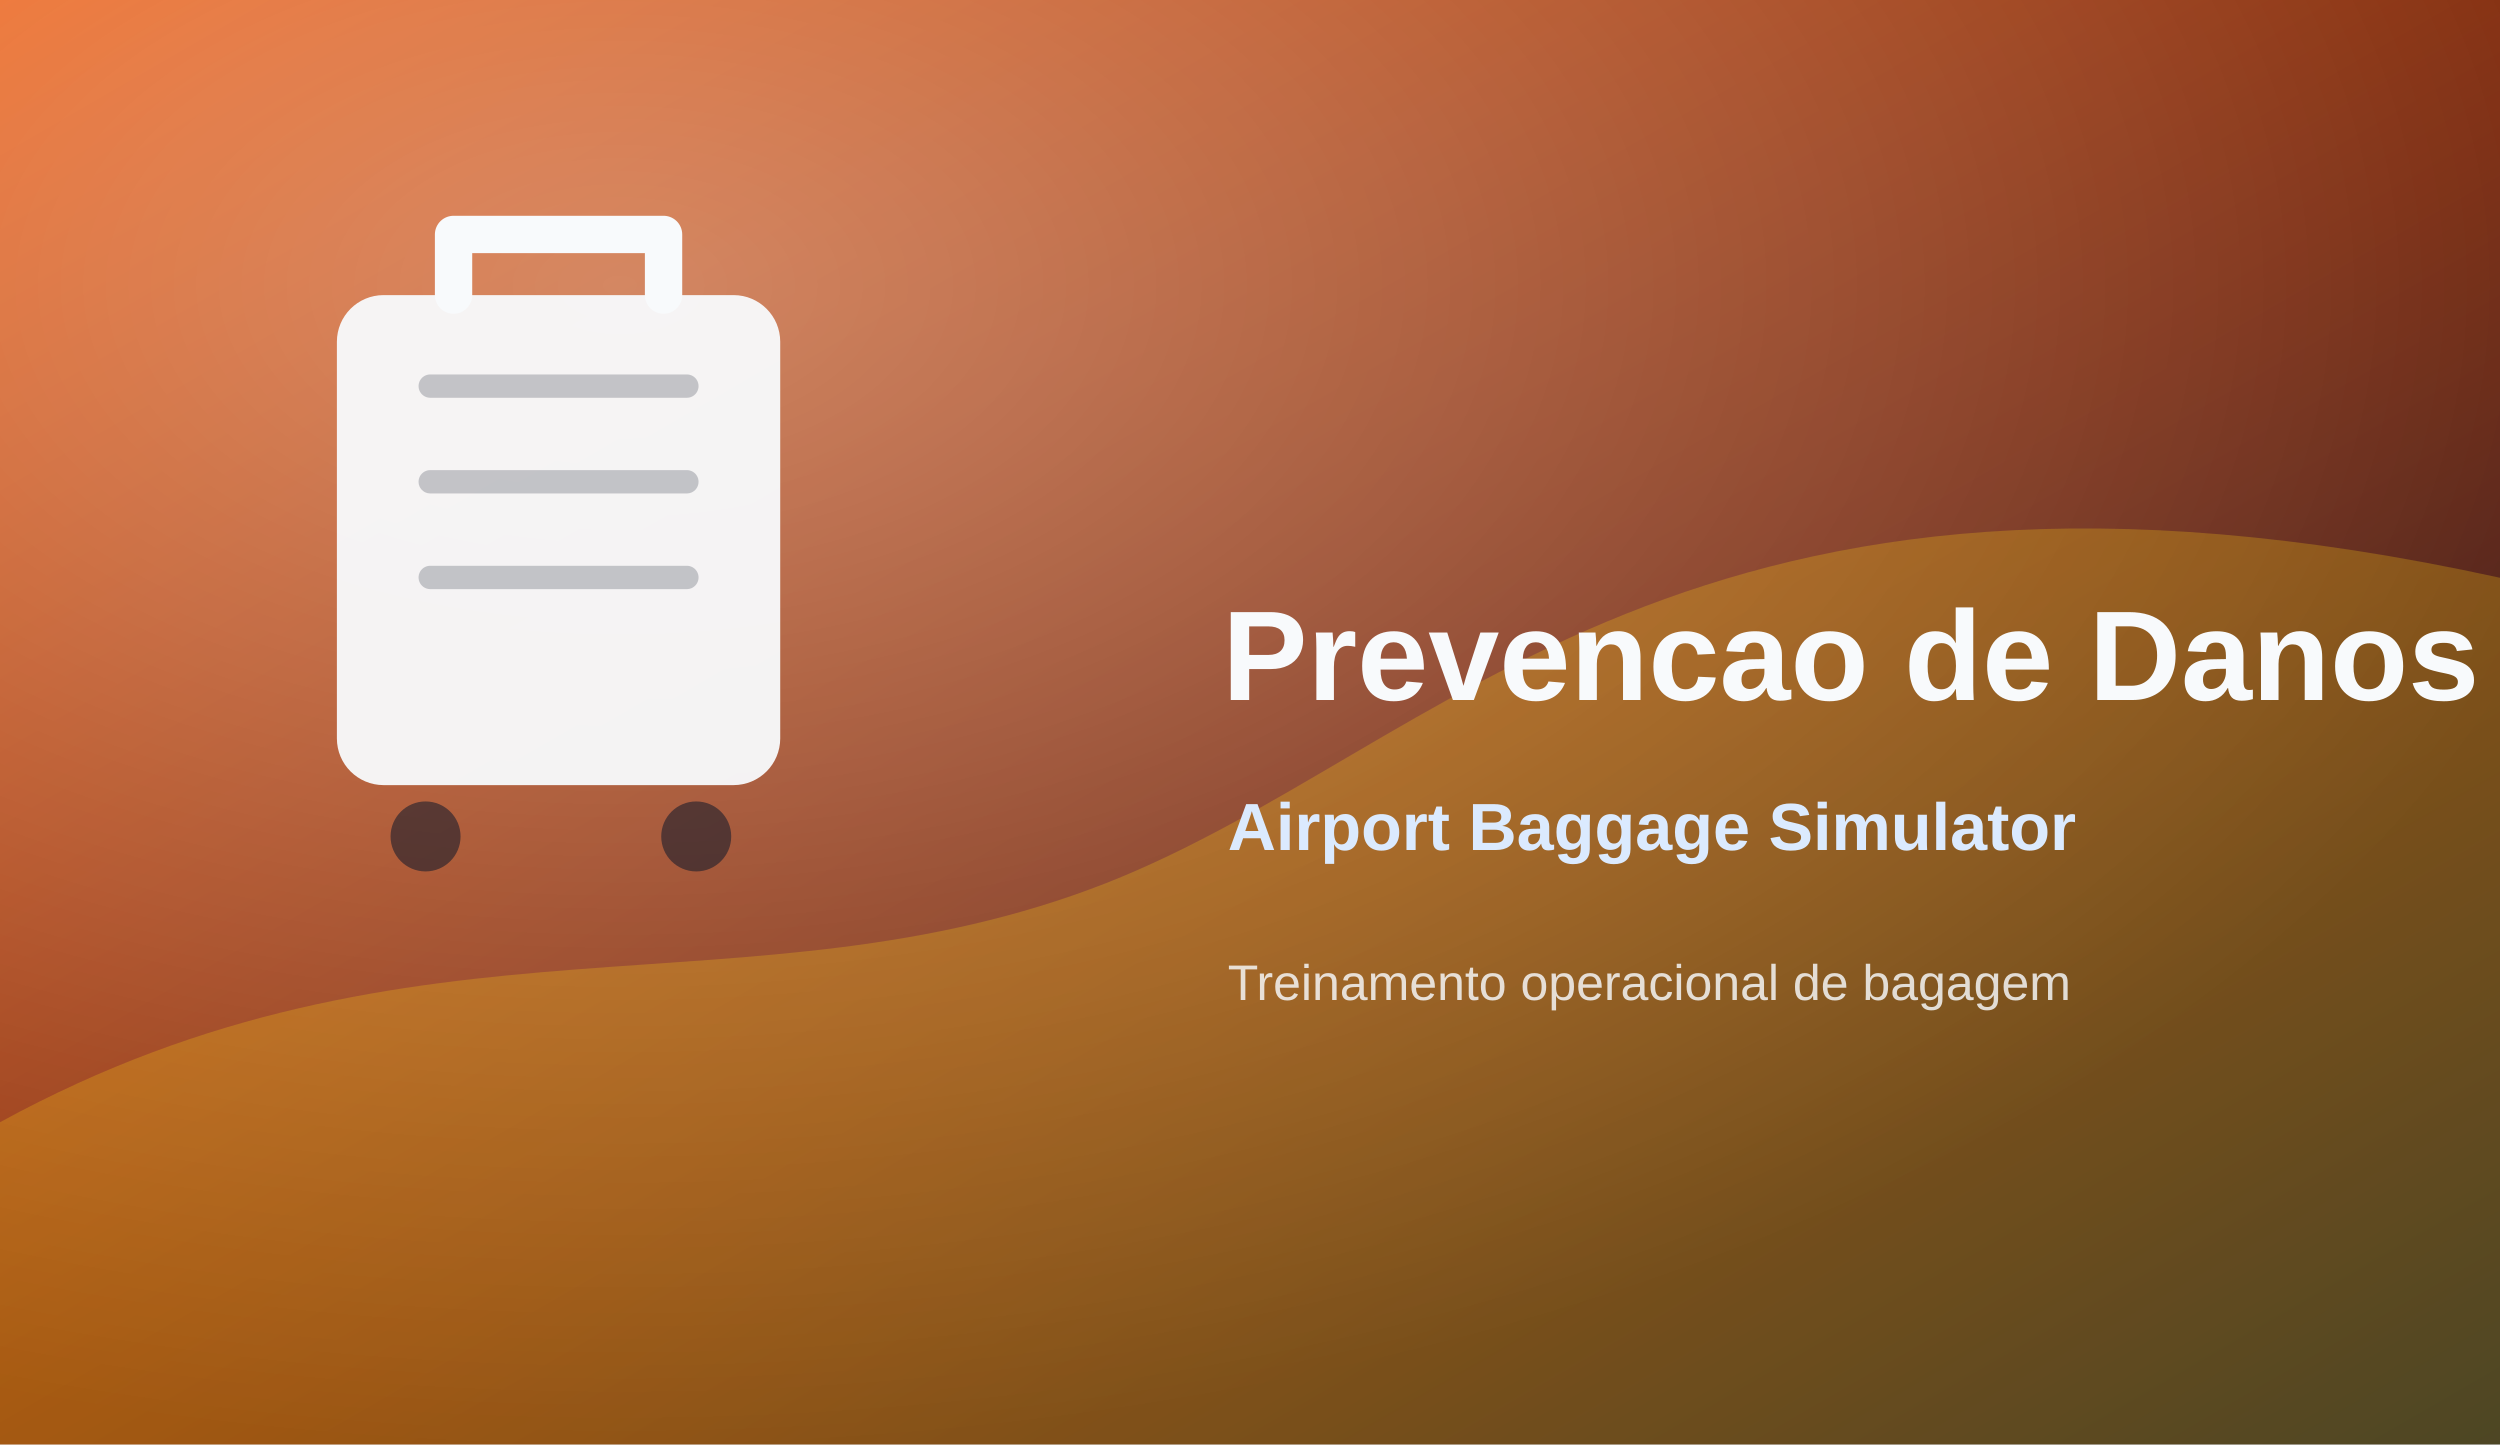
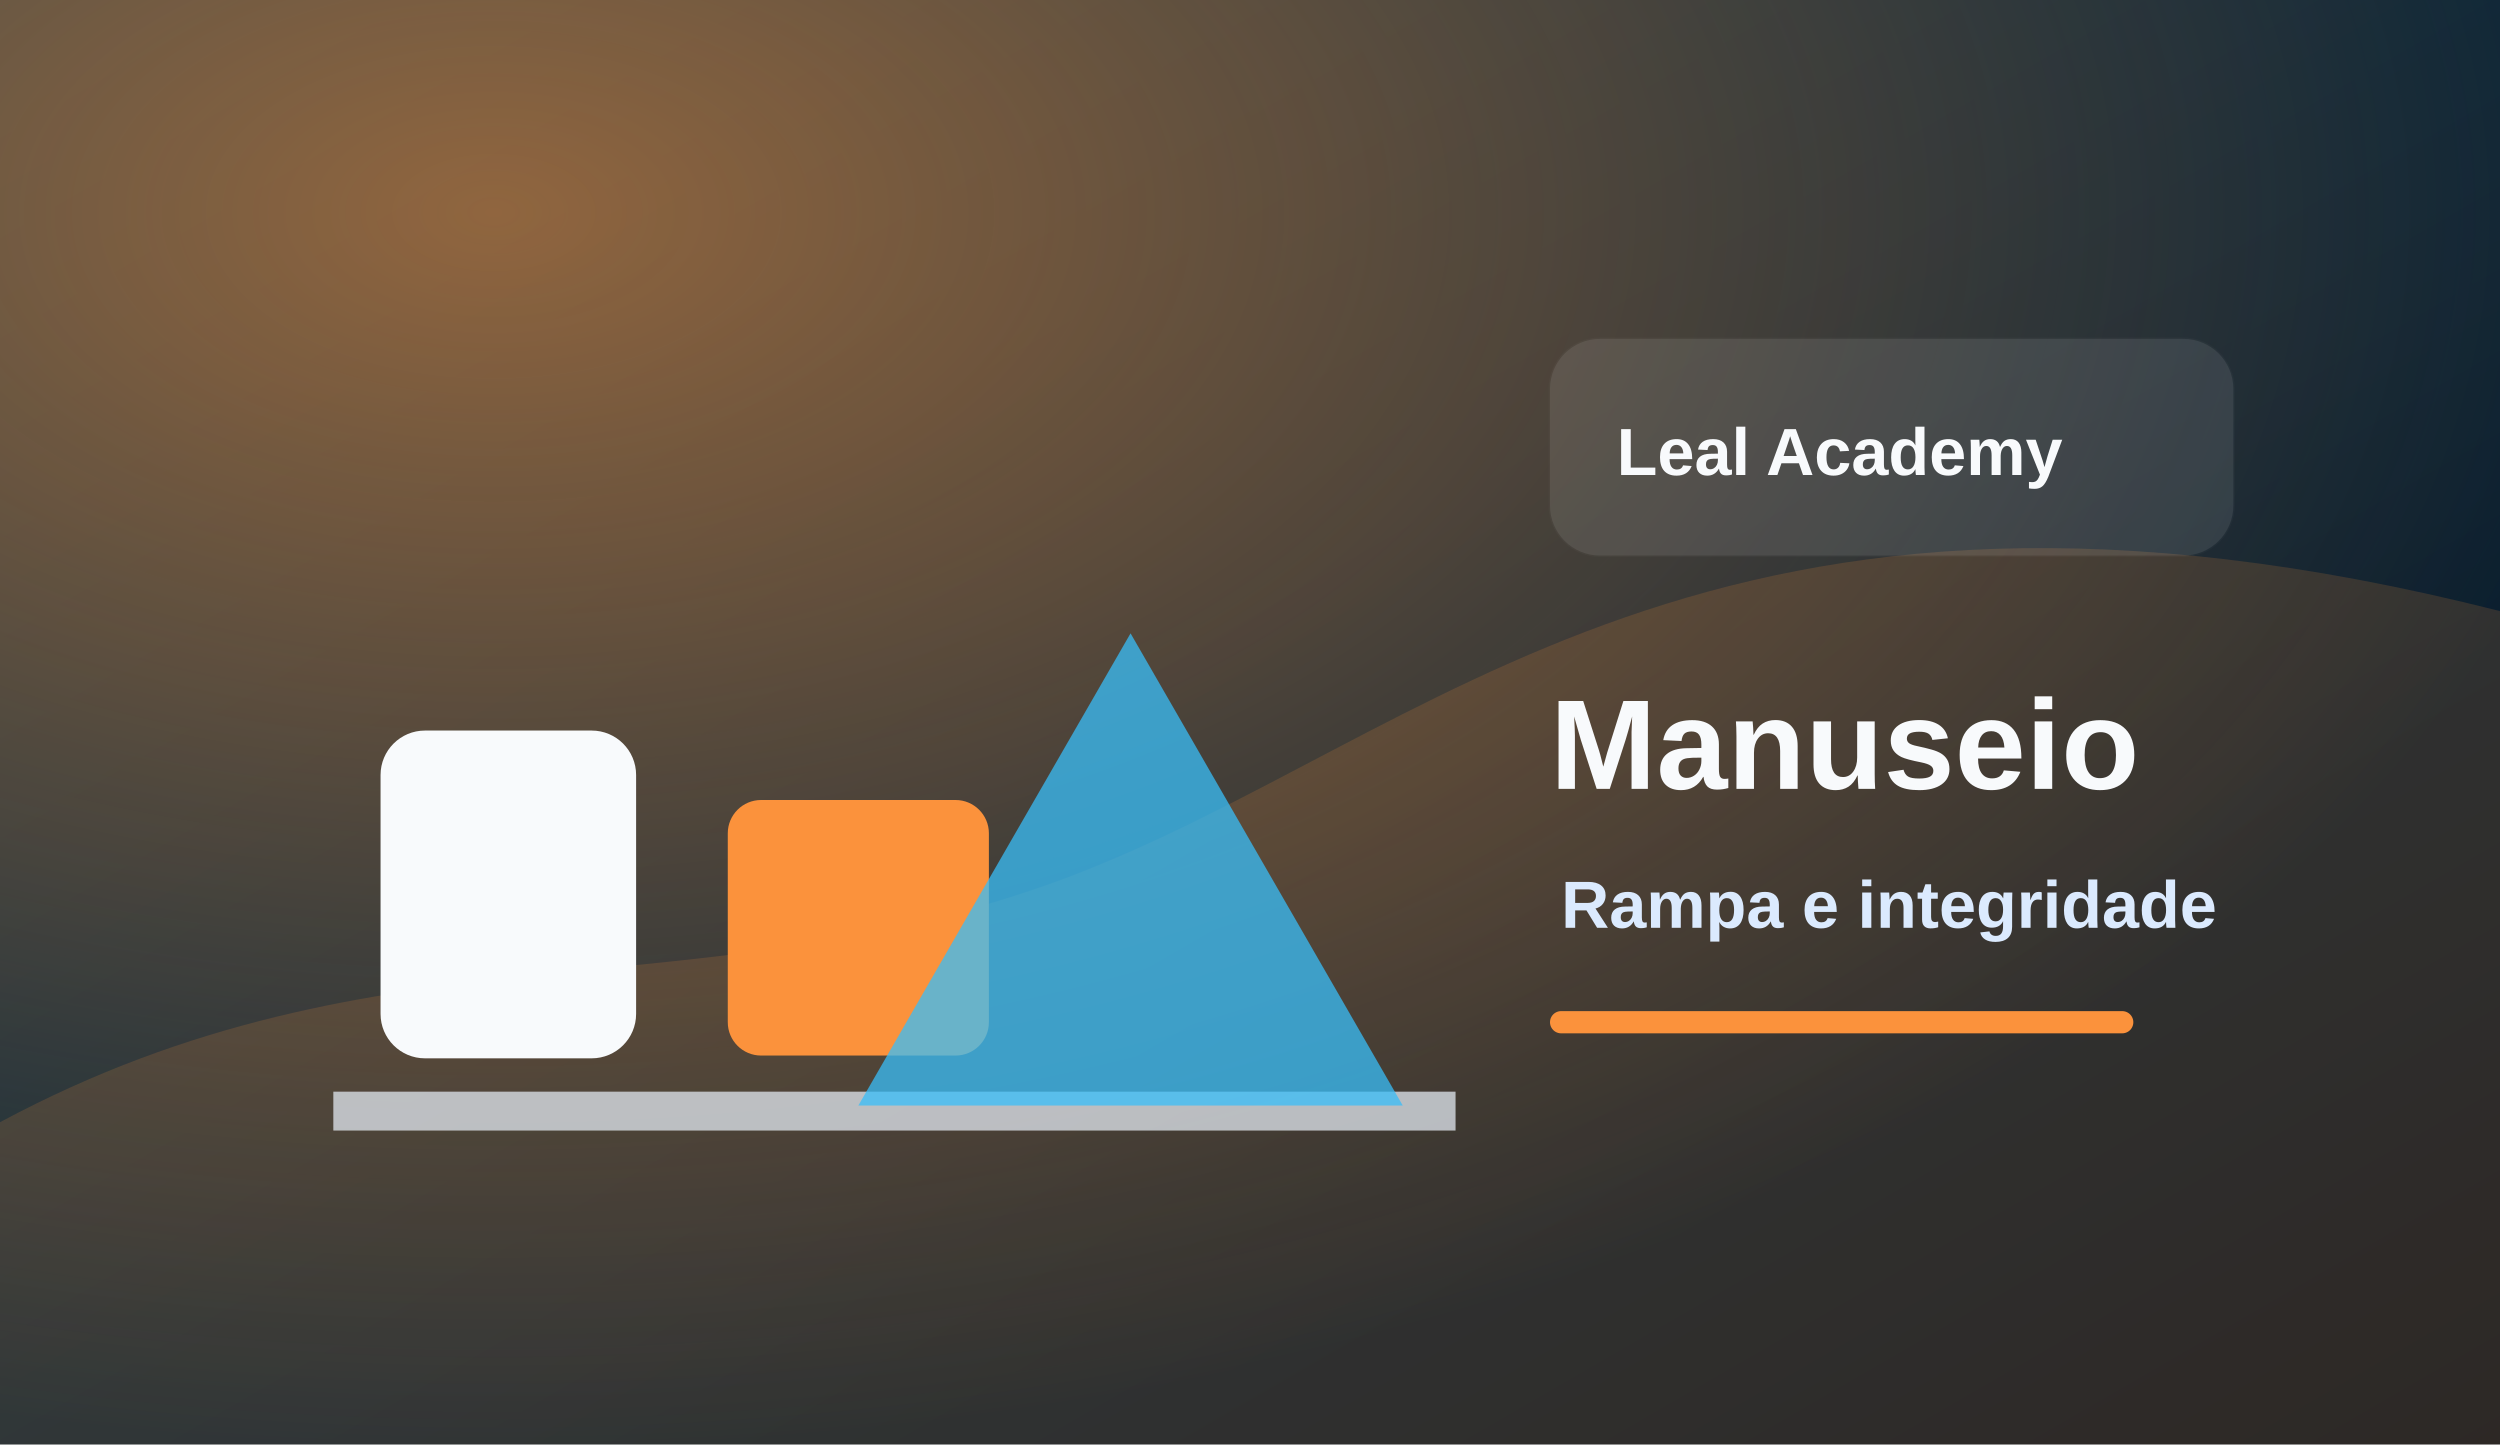
- <svg xmlns="http://www.w3.org/2000/svg" width="900" height="520" viewBox="0 0 900 520" role="img" aria-label="Prevencao de Danos no Manuseio de Bagagem">
+ <svg xmlns="http://www.w3.org/2000/svg" width="900" height="520" viewBox="0 0 900 520" role="img" aria-label="Manuseio">
  <defs>
-     <linearGradient id="g" x1="0" x2="1" y1="0" y2="1">
-       <stop offset="0" stop-color="#ea580c" />
-       <stop offset=".55" stop-color="#7c2d12" />
-       <stop offset="1" stop-color="#0f172a" />
+     <linearGradient id="bg" x1="0" x2="1" y1="0" y2="1">
+       <stop offset="0" stop-color="#0f3448" />
+       <stop offset=".55" stop-color="#0b2436" />
+       <stop offset="1" stop-color="#071421" />
    </linearGradient>
-     <radialGradient id="light" cx=".25" cy=".2" r=".8">
-       <stop offset="0" stop-color="#ffffff" stop-opacity=".35" />
-       <stop offset="1" stop-color="#ffffff" stop-opacity="0" />
+     <radialGradient id="halo" cx=".20" cy=".15" r=".85">
+       <stop offset="0" stop-color="#fb923c" stop-opacity=".55" />
+       <stop offset="1" stop-color="#fb923c" stop-opacity="0" />
    </radialGradient>
  </defs>
-   <rect width="900" height="520" fill="url(#g)" />
-   <rect width="900" height="520" fill="url(#light)" />
-   <path d="M0 404c150-82 270-36 398-86 122-48 210-174 502-110v312H0z" fill="#facc15" opacity=".26" />
-   <g transform="translate(44 34) scale(.84)" fill="none" stroke-linecap="round" stroke-linejoin="round">
-     <rect x="92" y="86" width="190" height="210" rx="20" fill="#f8fafc" opacity=".95" />
-     <path d="M142 86v-26h90v26" fill="none" stroke="#f8fafc" stroke-width="16" stroke-linecap="round" />
-     <path d="M132 125h110M132 166h110M132 207h110" stroke="#0f172a" stroke-width="10" opacity=".22" />
-     <circle cx="130" cy="318" r="15" fill="#0f172a" opacity=".55" />
-     <circle cx="246" cy="318" r="15" fill="#0f172a" opacity=".55" />
+   <rect width="900" height="520" fill="url(#bg)" />
+   <rect width="900" height="520" fill="url(#halo)" />
+   <path d="M0 404c138-74 250-38 384-88 132-50 232-168 516-96v300H0z" fill="#fb923c" opacity=".16" />
+   <g transform="translate(42 38)">
+     <path d="M78 362h404" stroke="#e2e8f0" stroke-width="14" opacity=".75" />
+     <rect x="95" y="225" width="92" height="118" rx="16" fill="#f8fafc" />
+     <rect x="220" y="250" width="94" height="92" rx="12" fill="#fb923c" />
+     <path d="M365 190l98 170h-196z" fill="#38bdf8" opacity=".75" />
  </g>
-   <text x="440" y="252" fill="#f8fafc" font-family="Segoe UI, Arial, sans-serif" font-size="46" font-weight="800">Prevencao de Danos no Manuseio de Ba</text>
-   <text x="442" y="306" fill="#dbeafe" font-family="Segoe UI, Arial, sans-serif" font-size="24" font-weight="600">Airport Baggage Simulator</text>
-   <text x="442" y="360" fill="#f8fafc" opacity=".82" font-family="Segoe UI, Arial, sans-serif" font-size="18">Treinamento operacional de bagagem</text>
+   <rect x="558" y="122" width="246" height="78" rx="18" fill="#ffffff" opacity=".10" stroke="#ffffff" stroke-opacity=".22" />
+   <text x="582" y="171" fill="#f8fafc" font-family="Segoe UI, Arial, sans-serif" font-size="24" font-weight="800">Leal Academy</text>
+   <text x="558" y="284" fill="#f8fafc" font-family="Segoe UI, Arial, sans-serif" font-size="46" font-weight="900">Manuseio</text>
+   <text x="562" y="334" fill="#dbeafe" font-family="Segoe UI, Arial, sans-serif" font-size="24" font-weight="700">Rampa e integridade</text>
+   <path d="M562 368h202" stroke="#fb923c" stroke-width="8" stroke-linecap="round" />
</svg>
